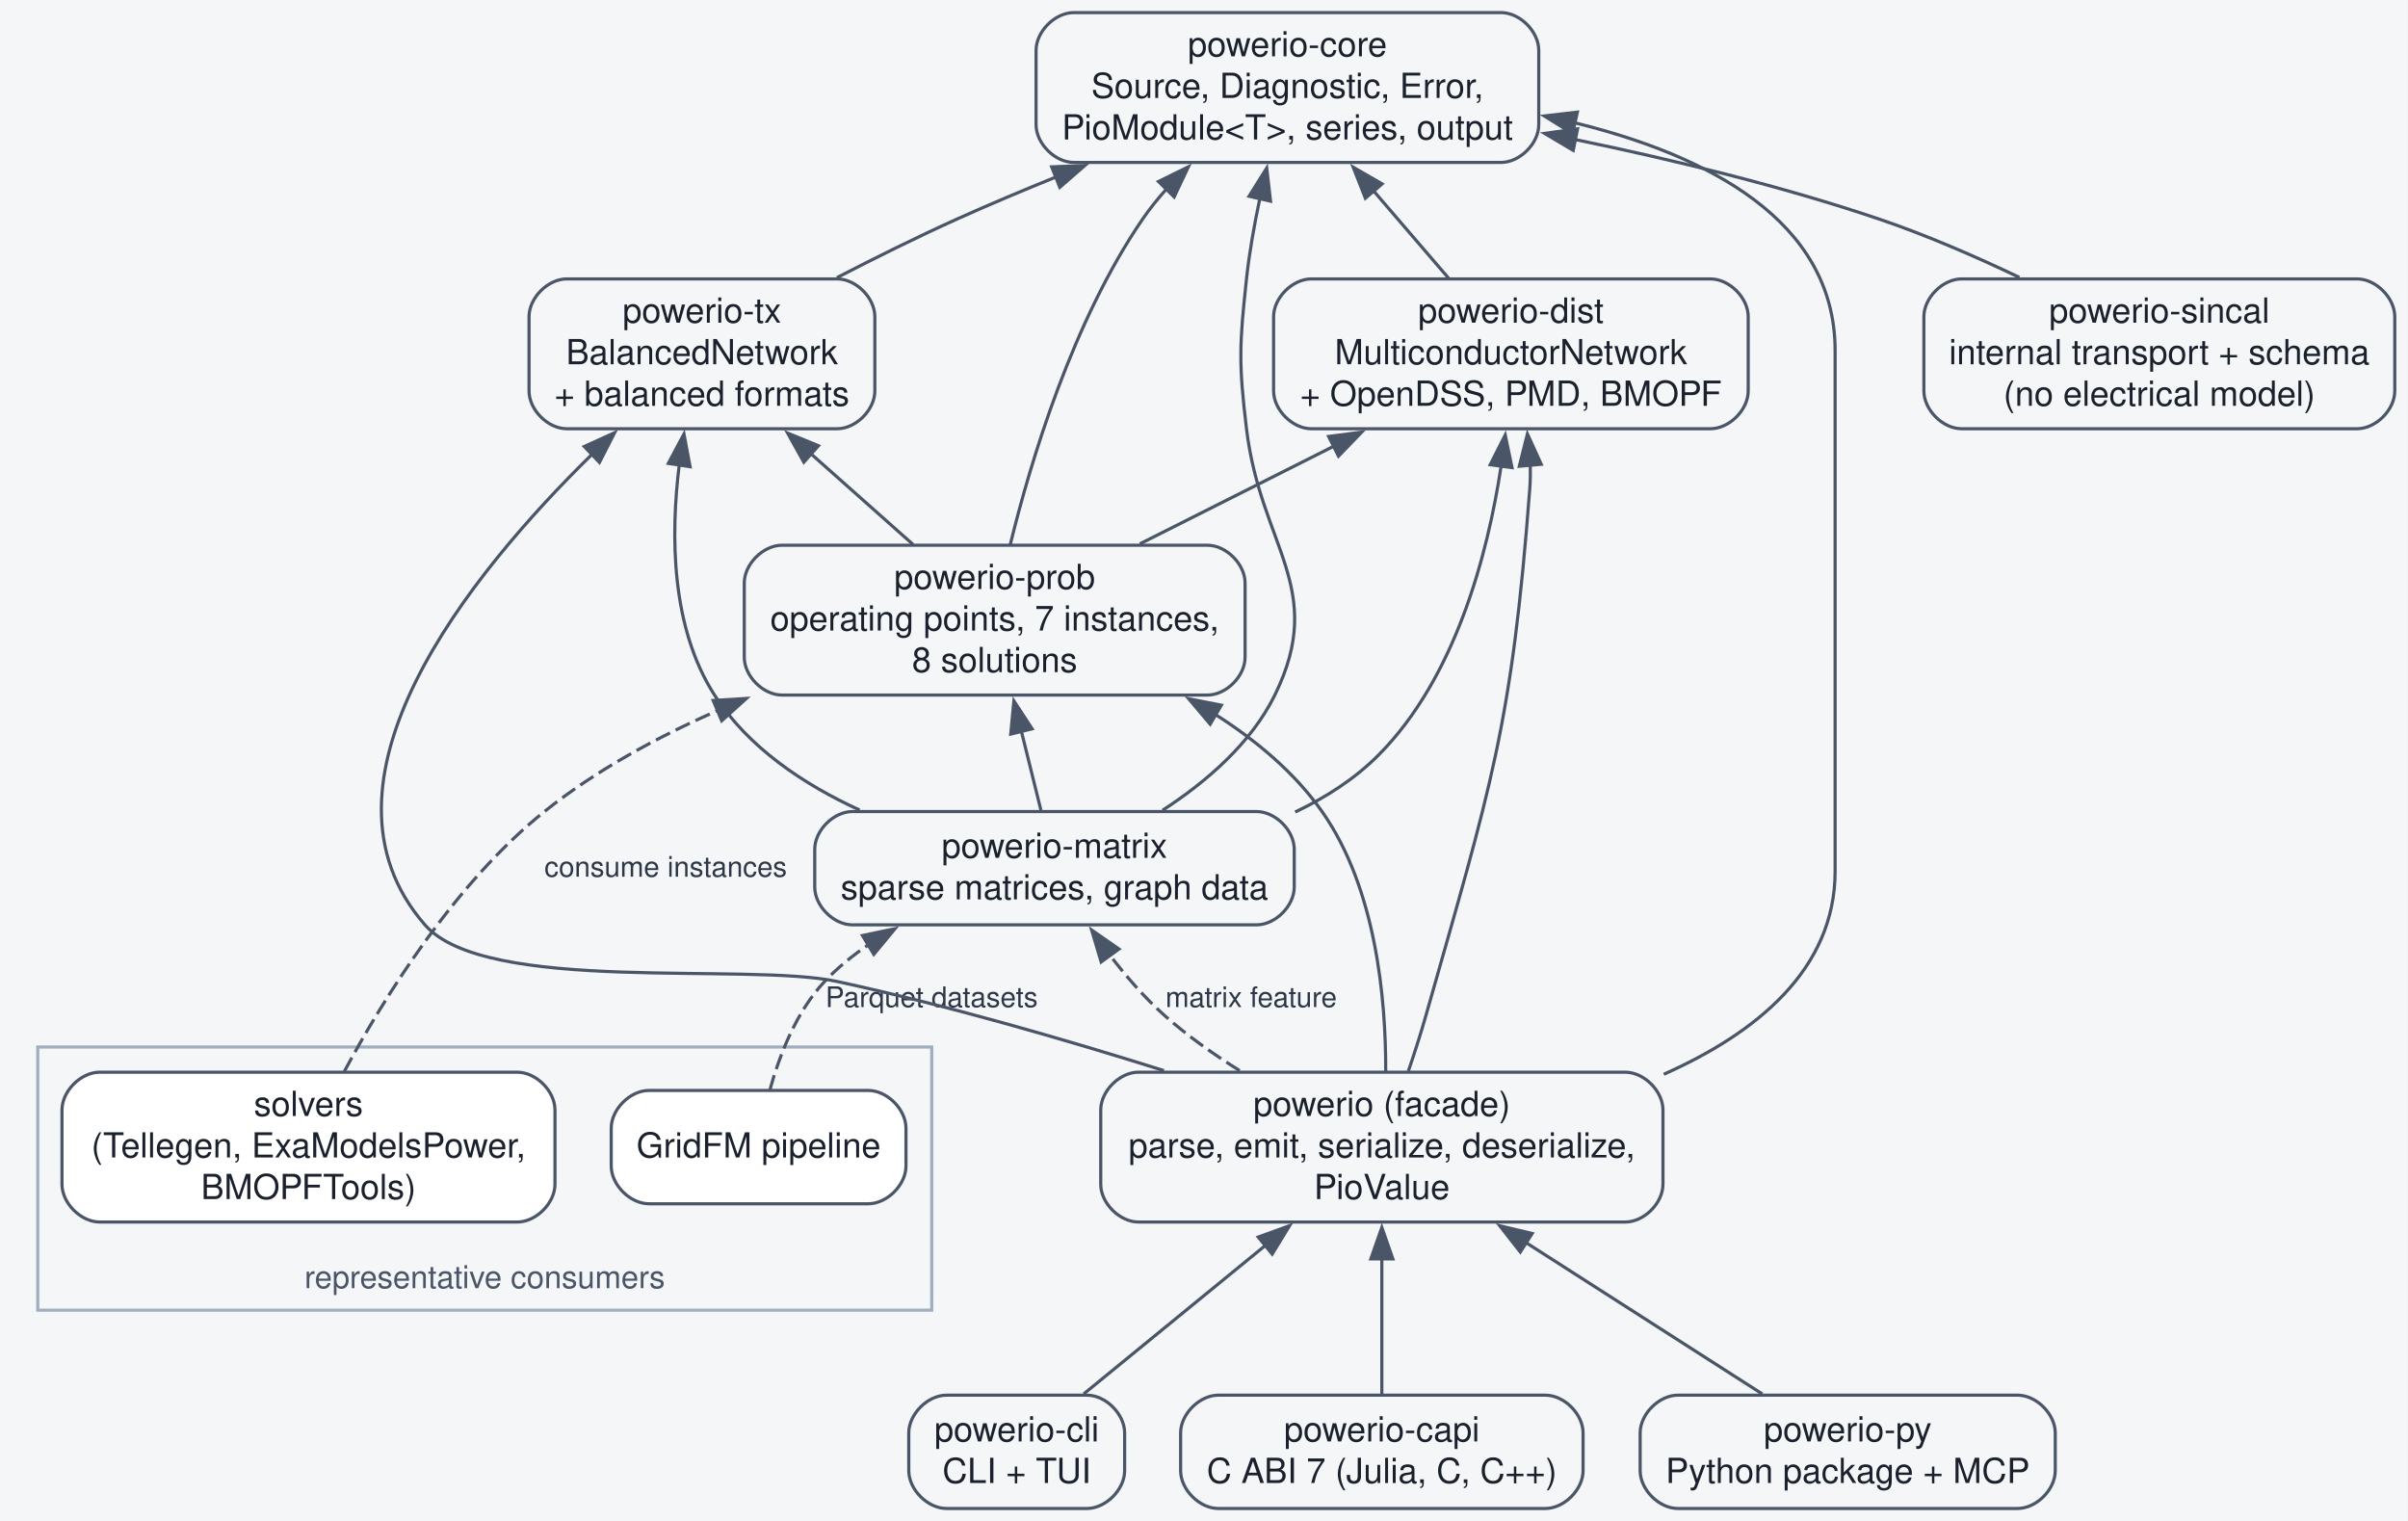
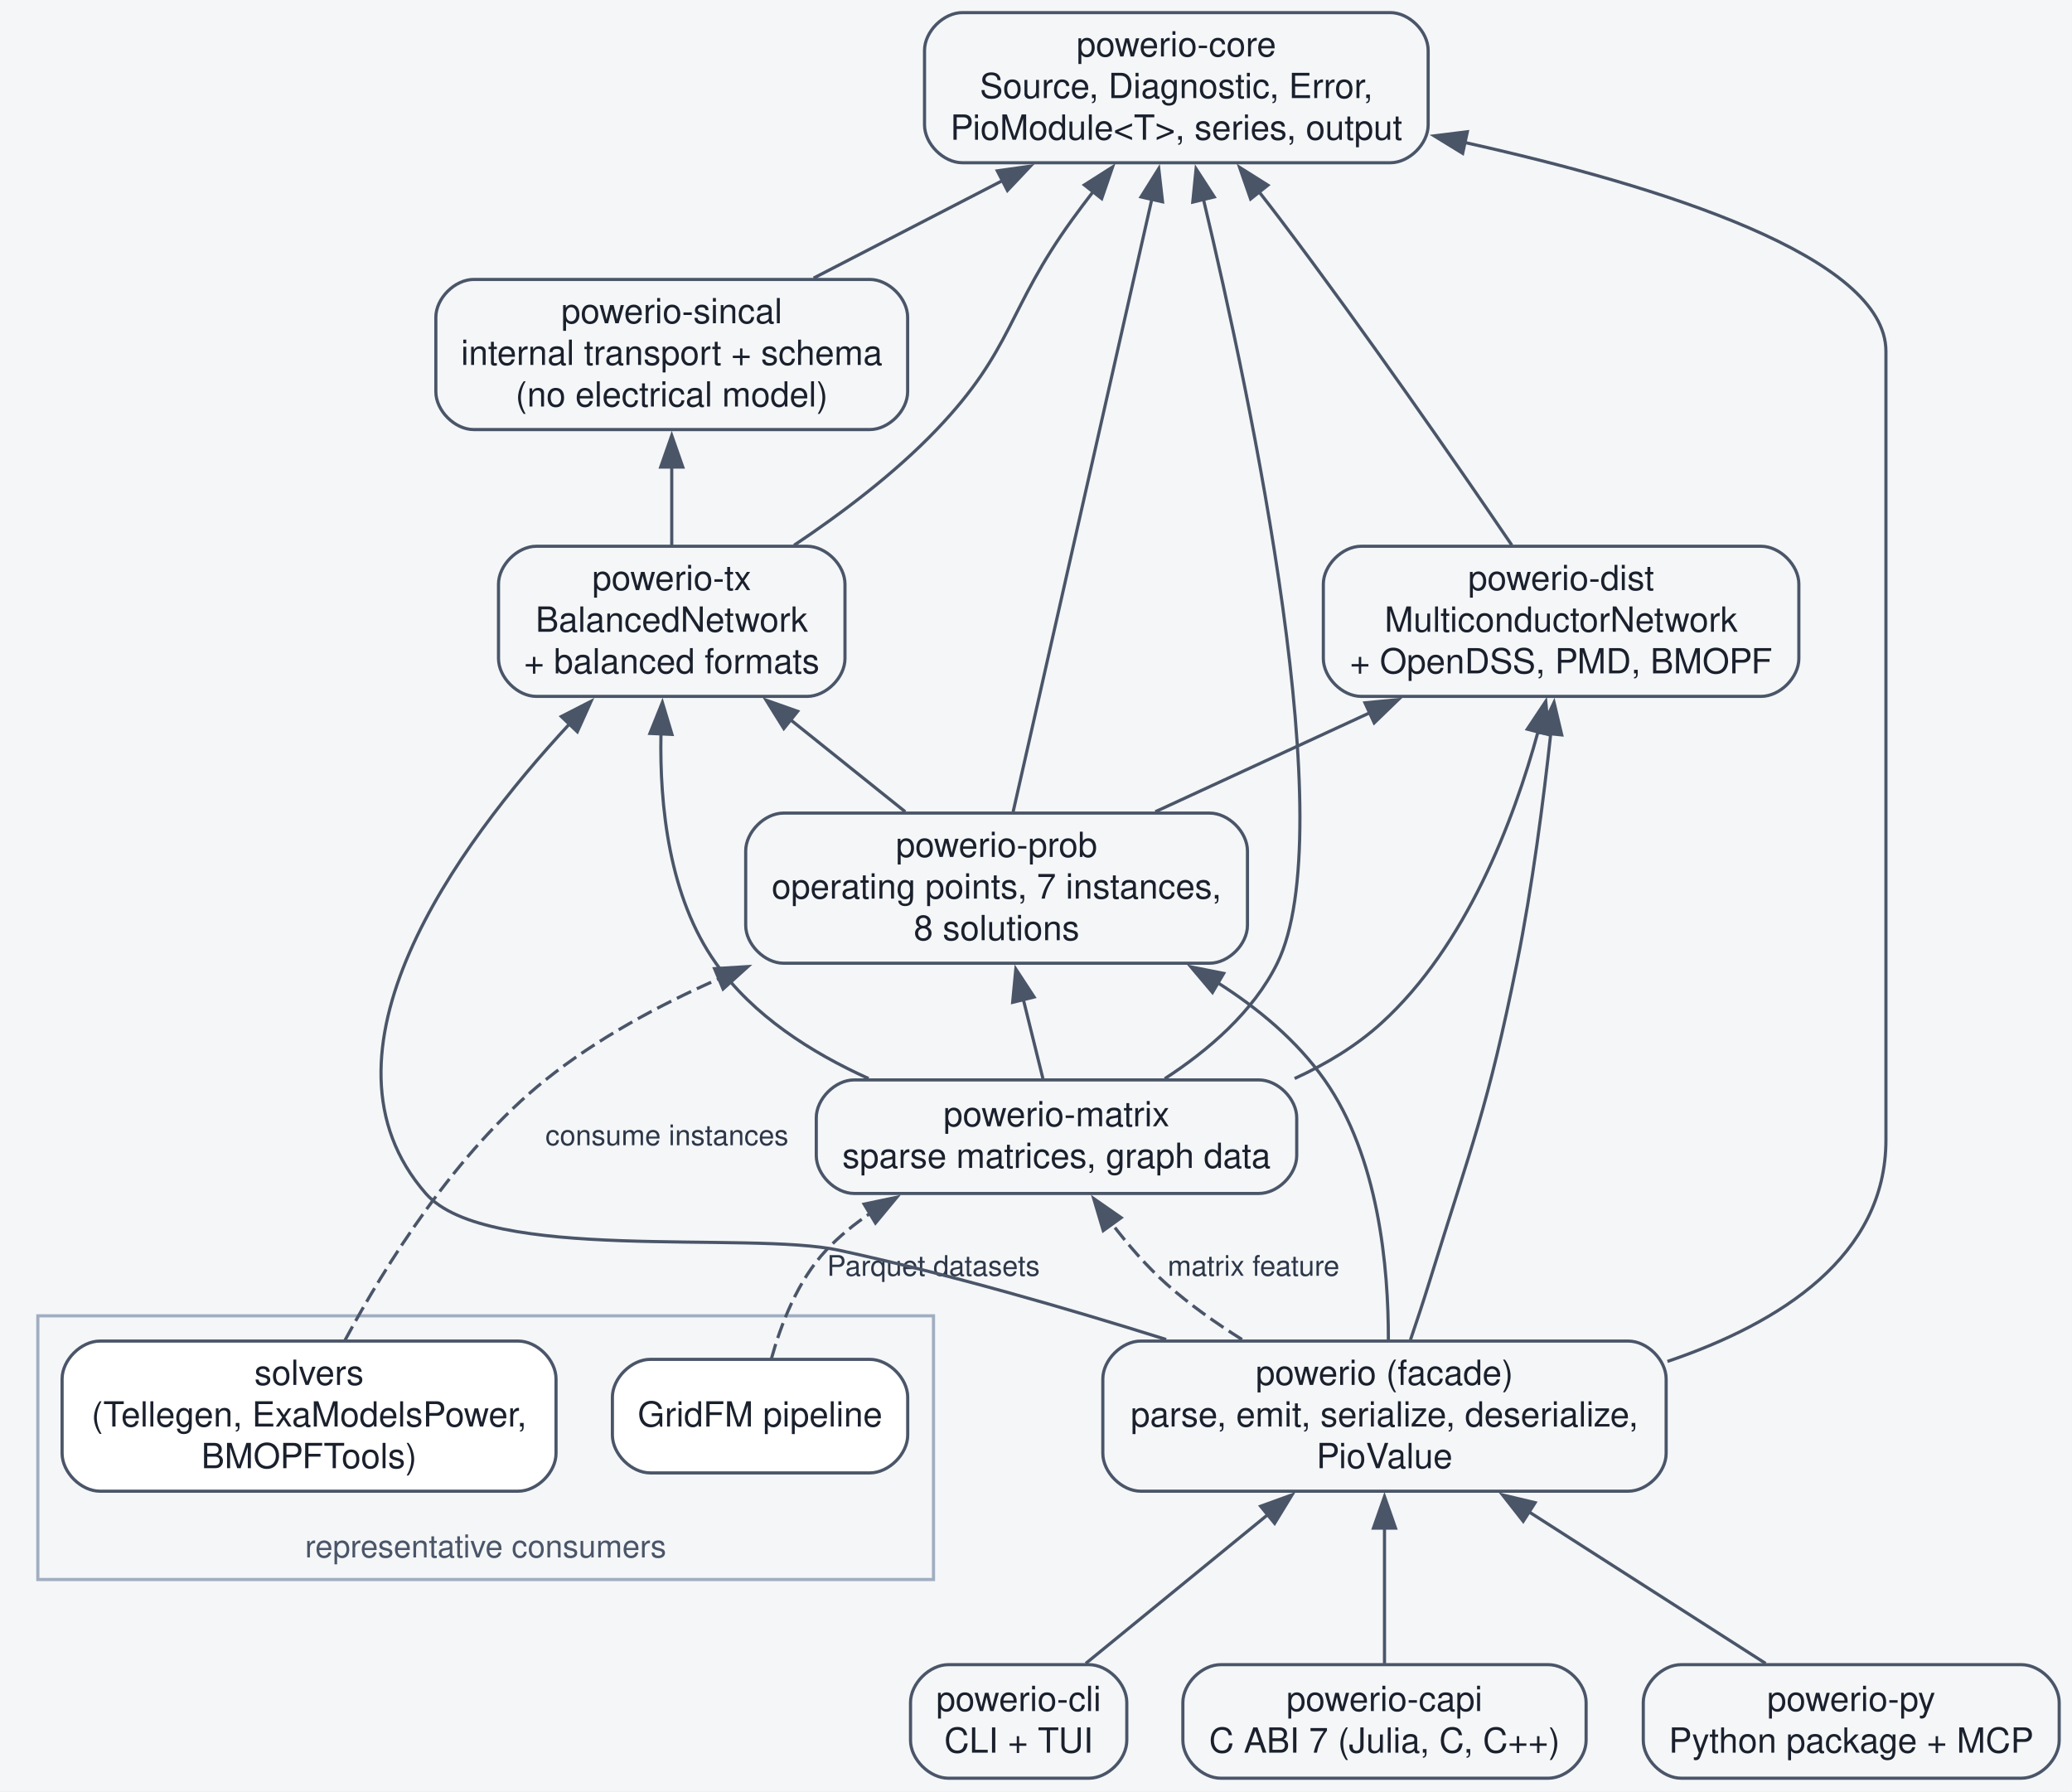
- <svg xmlns="http://www.w3.org/2000/svg" width="765pt" height="483pt" viewBox="0.00 0.00 765.00 483.00">
-   <g id="graph0" class="graph" transform="scale(1 1) rotate(0) translate(4 479.2)">
-     <polygon fill="#f4f6f8" stroke="none" points="-4,4 -4,-479.2 760.8,-479.2 760.8,4 -4,4" />
+ <svg xmlns="http://www.w3.org/2000/svg" width="657pt" height="568pt" viewBox="0.00 0.00 657.00 568.00">
+   <g id="graph0" class="graph" transform="scale(1 1) rotate(0) translate(4 563.8)">
+     <polygon fill="#f4f6f8" stroke="none" points="-4,4 -4,-563.8 652.94,-563.8 652.94,4 -4,4" />
    <g id="clust1" class="cluster">
      <polygon fill="#f4f6f8" stroke="#a0aec0" points="8,-63 8,-146.6 292,-146.6 292,-63 8,-63" />
      <text xml:space="preserve" text-anchor="middle" x="150" y="-70" font-family="Helvetica,sans-Serif" font-size="10.00" fill="#4a5568">representative consumers</text>
    </g>
    <g id="node1" class="node">
      <path fill="#ffffff" stroke="#4a5568" d="M160.31,-138.6C160.31,-138.6 27.69,-138.6 27.69,-138.6 21.69,-138.6 15.69,-132.6 15.69,-126.6 15.69,-126.6 15.69,-103 15.69,-103 15.69,-97 21.69,-91 27.69,-91 27.69,-91 160.31,-91 160.31,-91 166.31,-91 172.31,-97 172.31,-103 172.31,-103 172.31,-126.6 172.31,-126.6 172.31,-132.6 166.31,-138.6 160.31,-138.6" />
      <text xml:space="preserve" text-anchor="middle" x="94" y="-124.7" font-family="Helvetica,sans-Serif" font-size="11.00" fill="#1a202c">solvers</text>
      <text xml:space="preserve" text-anchor="middle" x="94" y="-111.5" font-family="Helvetica,sans-Serif" font-size="11.00" fill="#1a202c">(Tellegen, ExaModelsPower,</text>
      <text xml:space="preserve" text-anchor="middle" x="94" y="-98.3" font-family="Helvetica,sans-Serif" font-size="11.00" fill="#1a202c">BMOPFTools)</text>
    </g>
    <g id="node8" class="node">
      <path fill="#f4f6f8" stroke="#4a5568" d="M379.55,-306C379.55,-306 244.45,-306 244.45,-306 238.45,-306 232.45,-300 232.45,-294 232.45,-294 232.45,-270.4 232.45,-270.4 232.45,-264.4 238.45,-258.4 244.45,-258.4 244.45,-258.4 379.55,-258.4 379.55,-258.4 385.55,-258.4 391.55,-264.4 391.55,-270.4 391.55,-270.4 391.55,-294 391.55,-294 391.55,-300 385.55,-306 379.55,-306" />
      <text xml:space="preserve" text-anchor="middle" x="312" y="-292.1" font-family="Helvetica,sans-Serif" font-size="11.00" fill="#1a202c">powerio-prob</text>
      <text xml:space="preserve" text-anchor="middle" x="312" y="-278.9" font-family="Helvetica,sans-Serif" font-size="11.00" fill="#1a202c">operating points, 7 instances,</text>
      <text xml:space="preserve" text-anchor="middle" x="312" y="-265.7" font-family="Helvetica,sans-Serif" font-size="11.00" fill="#1a202c">8 solutions</text>
    </g>
-     <g id="edge19" class="edge">
+     <g id="edge20" class="edge">
      <path fill="none" stroke="#4a5568" stroke-dasharray="5,2" d="M105.39,-138.85C118.06,-162.4 140.52,-198.65 168.96,-221.4 185.26,-234.44 204.81,-245.07 224.15,-253.55" />
      <polygon fill="#4a5568" stroke="#4a5568" points="222.57,-256.68 233.14,-257.33 225.28,-250.23 222.57,-256.68" />
      <text xml:space="preserve" text-anchor="middle" x="207.48" y="-200.7" font-family="Helvetica,sans-Serif" font-size="9.00" fill="#2d3748">consume instances</text>
    </g>
    <g id="node2" class="node">
      <path fill="#ffffff" stroke="#4a5568" d="M271.82,-132.8C271.82,-132.8 202.18,-132.8 202.18,-132.8 196.18,-132.8 190.18,-126.8 190.18,-120.8 190.18,-120.8 190.18,-108.8 190.18,-108.8 190.18,-102.8 196.18,-96.8 202.18,-96.8 202.18,-96.8 271.82,-96.8 271.82,-96.8 277.82,-96.8 283.82,-102.8 283.82,-108.8 283.82,-108.8 283.82,-120.8 283.82,-120.8 283.82,-126.8 277.82,-132.8 271.82,-132.8" />
      <text xml:space="preserve" text-anchor="middle" x="237" y="-111.5" font-family="Helvetica,sans-Serif" font-size="11.00" fill="#1a202c">GridFM pipeline</text>
    </g>
    <g id="node7" class="node">
      <path fill="#f4f6f8" stroke="#4a5568" d="M395.17,-221.4C395.17,-221.4 266.83,-221.4 266.83,-221.4 260.83,-221.4 254.83,-215.4 254.83,-209.4 254.83,-209.4 254.83,-197.4 254.83,-197.4 254.83,-191.4 260.83,-185.4 266.83,-185.4 266.83,-185.4 395.17,-185.4 395.17,-185.4 401.17,-185.4 407.17,-191.4 407.17,-197.4 407.17,-197.4 407.17,-209.4 407.17,-209.4 407.17,-215.4 401.17,-221.4 395.17,-221.4" />
      <text xml:space="preserve" text-anchor="middle" x="331" y="-206.7" font-family="Helvetica,sans-Serif" font-size="11.00" fill="#1a202c">powerio-matrix</text>
      <text xml:space="preserve" text-anchor="middle" x="331" y="-193.5" font-family="Helvetica,sans-Serif" font-size="11.00" fill="#1a202c">sparse matrices, graph data</text>
    </g>
-     <g id="edge20" class="edge">
+     <g id="edge21" class="edge">
      <path fill="none" stroke="#4a5568" stroke-dasharray="5,2" d="M240.56,-132.87C243.59,-143.86 248.95,-157.82 257.96,-167.4 262.11,-171.82 266.94,-175.74 272.09,-179.21" />
      <polygon fill="#4a5568" stroke="#4a5568" points="269.99,-182.02 280.36,-184.19 273.6,-176.03 269.99,-182.02" />
      <text xml:space="preserve" text-anchor="middle" x="291.98" y="-159.3" font-family="Helvetica,sans-Serif" font-size="9.00" fill="#2d3748">Parquet datasets</text>
    </g>
    <g id="node3" class="node">
      <path fill="#f4f6f8" stroke="#4a5568" d="M341.29,-36C341.29,-36 296.71,-36 296.71,-36 290.71,-36 284.71,-30 284.71,-24 284.71,-24 284.71,-12 284.71,-12 284.71,-6 290.71,0 296.71,0 296.71,0 341.29,0 341.29,0 347.29,0 353.29,-6 353.29,-12 353.29,-12 353.29,-24 353.29,-24 353.29,-30 347.29,-36 341.29,-36" />
      <text xml:space="preserve" text-anchor="middle" x="319" y="-21.3" font-family="Helvetica,sans-Serif" font-size="11.00" fill="#1a202c">powerio-cli</text>
      <text xml:space="preserve" text-anchor="middle" x="319" y="-8.1" font-family="Helvetica,sans-Serif" font-size="11.00" fill="#1a202c">CLI + TUI</text>
    </g>
    <g id="node6" class="node">
      <path fill="#f4f6f8" stroke="#4a5568" d="M512.31,-138.6C512.31,-138.6 357.69,-138.6 357.69,-138.6 351.69,-138.6 345.69,-132.6 345.69,-126.6 345.69,-126.6 345.69,-103 345.69,-103 345.69,-97 351.69,-91 357.69,-91 357.69,-91 512.31,-91 512.31,-91 518.31,-91 524.31,-97 524.31,-103 524.31,-103 524.31,-126.6 524.31,-126.6 524.31,-132.6 518.31,-138.6 512.31,-138.6" />
      <text xml:space="preserve" text-anchor="middle" x="435" y="-124.7" font-family="Helvetica,sans-Serif" font-size="11.00" fill="#1a202c">powerio (facade)</text>
      <text xml:space="preserve" text-anchor="middle" x="435" y="-111.5" font-family="Helvetica,sans-Serif" font-size="11.00" fill="#1a202c">parse, emit, serialize, deserialize,</text>
      <text xml:space="preserve" text-anchor="middle" x="435" y="-98.3" font-family="Helvetica,sans-Serif" font-size="11.00" fill="#1a202c">PioValue</text>
    </g>
-     <g id="edge16" class="edge">
+     <g id="edge17" class="edge">
      <path fill="none" stroke="#4a5568" d="M340.28,-36.39C356.42,-49.59 379.03,-68.06 398.1,-83.65" />
      <polygon fill="#4a5568" stroke="#4a5568" points="395.73,-86.23 405.69,-89.84 400.16,-80.81 395.73,-86.23" />
    </g>
    <g id="node4" class="node">
      <path fill="#f4f6f8" stroke="#4a5568" d="M486.93,-36C486.93,-36 383.07,-36 383.07,-36 377.07,-36 371.07,-30 371.07,-24 371.07,-24 371.07,-12 371.07,-12 371.07,-6 377.07,0 383.07,0 383.07,0 486.93,0 486.93,0 492.93,0 498.93,-6 498.93,-12 498.93,-12 498.93,-24 498.93,-24 498.93,-30 492.93,-36 486.93,-36" />
      <text xml:space="preserve" text-anchor="middle" x="435" y="-21.3" font-family="Helvetica,sans-Serif" font-size="11.00" fill="#1a202c">powerio-capi</text>
      <text xml:space="preserve" text-anchor="middle" x="435" y="-8.1" font-family="Helvetica,sans-Serif" font-size="11.00" fill="#1a202c">C ABI 7 (Julia, C, C++)</text>
    </g>
-     <g id="edge17" class="edge">
+     <g id="edge18" class="edge">
      <path fill="none" stroke="#4a5568" d="M435,-36.39C435,-48.45 435,-64.92 435,-79.57" />
      <polygon fill="#4a5568" stroke="#4a5568" points="431.5,-79.29 435,-89.29 438.5,-79.29 431.5,-79.29" />
    </g>
    <g id="node5" class="node">
      <path fill="#f4f6f8" stroke="#4a5568" d="M636.94,-36C636.94,-36 529.06,-36 529.06,-36 523.06,-36 517.06,-30 517.06,-24 517.06,-24 517.06,-12 517.06,-12 517.06,-6 523.06,0 529.06,0 529.06,0 636.94,0 636.94,0 642.94,0 648.94,-6 648.94,-12 648.94,-12 648.94,-24 648.94,-24 648.94,-30 642.94,-36 636.94,-36" />
      <text xml:space="preserve" text-anchor="middle" x="583" y="-21.3" font-family="Helvetica,sans-Serif" font-size="11.00" fill="#1a202c">powerio-py</text>
      <text xml:space="preserve" text-anchor="middle" x="583" y="-8.1" font-family="Helvetica,sans-Serif" font-size="11.00" fill="#1a202c">Python package + MCP</text>
    </g>
-     <g id="edge18" class="edge">
+     <g id="edge19" class="edge">
      <path fill="none" stroke="#4a5568" d="M555.85,-36.39C534.86,-49.84 505.31,-68.76 480.69,-84.53" />
      <polygon fill="#4a5568" stroke="#4a5568" points="478.99,-81.47 472.45,-89.81 482.76,-87.36 478.99,-81.47" />
    </g>
-     <g id="edge15" class="edge">
+     <g id="edge16" class="edge">
      <path fill="none" stroke="#4a5568" stroke-dasharray="5,2" d="M389.82,-139.1C381.49,-144.32 373.16,-150.22 365.98,-156.6 359.6,-162.26 353.59,-169.23 348.42,-176.01" />
      <polygon fill="#4a5568" stroke="#4a5568" points="345.83,-173.62 342.8,-183.77 351.5,-177.72 345.83,-173.62" />
      <text xml:space="preserve" text-anchor="middle" x="393.49" y="-159.3" font-family="Helvetica,sans-Serif" font-size="9.00" fill="#2d3748">matrix feature</text>
    </g>
-     <g id="edge14" class="edge">
+     <g id="edge15" class="edge">
      <path fill="none" stroke="#4a5568" d="M436.23,-138.93C436.29,-161.87 433.16,-197.03 416,-221.4 407.22,-233.87 394.95,-244.1 381.91,-252.35" />
      <polygon fill="#4a5568" stroke="#4a5568" points="380.46,-249.14 373.62,-257.24 384.01,-255.17 380.46,-249.14" />
    </g>
    <g id="node9" class="node">
-       <path fill="#f4f6f8" stroke="#4a5568" d="M261.93,-390.6C261.93,-390.6 176.07,-390.6 176.07,-390.6 170.07,-390.6 164.07,-384.6 164.07,-378.6 164.07,-378.6 164.07,-355 164.07,-355 164.07,-349 170.07,-343 176.07,-343 176.07,-343 261.93,-343 261.93,-343 267.93,-343 273.93,-349 273.93,-355 273.93,-355 273.93,-378.6 273.93,-378.6 273.93,-384.6 267.93,-390.6 261.93,-390.6" />
-       <text xml:space="preserve" text-anchor="middle" x="219" y="-376.7" font-family="Helvetica,sans-Serif" font-size="11.00" fill="#1a202c">powerio-tx</text>
-       <text xml:space="preserve" text-anchor="middle" x="219" y="-363.5" font-family="Helvetica,sans-Serif" font-size="11.00" fill="#1a202c">BalancedNetwork</text>
-       <text xml:space="preserve" text-anchor="middle" x="219" y="-350.3" font-family="Helvetica,sans-Serif" font-size="11.00" fill="#1a202c">+ balanced formats</text>
+       <path fill="#f4f6f8" stroke="#4a5568" d="M251.93,-390.6C251.93,-390.6 166.07,-390.6 166.07,-390.6 160.07,-390.6 154.07,-384.6 154.07,-378.6 154.07,-378.6 154.07,-355 154.07,-355 154.07,-349 160.07,-343 166.07,-343 166.07,-343 251.93,-343 251.93,-343 257.93,-343 263.93,-349 263.93,-355 263.93,-355 263.93,-378.6 263.93,-378.6 263.93,-384.6 257.93,-390.6 251.93,-390.6" />
+       <text xml:space="preserve" text-anchor="middle" x="209" y="-376.7" font-family="Helvetica,sans-Serif" font-size="11.00" fill="#1a202c">powerio-tx</text>
+       <text xml:space="preserve" text-anchor="middle" x="209" y="-363.5" font-family="Helvetica,sans-Serif" font-size="11.00" fill="#1a202c">BalancedNetwork</text>
+       <text xml:space="preserve" text-anchor="middle" x="209" y="-350.3" font-family="Helvetica,sans-Serif" font-size="11.00" fill="#1a202c">+ balanced formats</text>
+     </g>
+     <g id="edge13" class="edge">
+       <path fill="none" stroke="#4a5568" d="M365.77,-139.1C334.38,-148.97 296.61,-159.91 262,-167.4 233.28,-173.62 150.31,-163.25 131,-185.4 92.53,-229.51 140.63,-295.5 176.56,-334.25" />
+       <polygon fill="#4a5568" stroke="#4a5568" points="173.99,-336.62 183.42,-341.45 179.06,-331.79 173.99,-336.62" />
+     </g>
+     <g id="node10" class="node">
+       <path fill="#f4f6f8" stroke="#4a5568" d="M554.39,-390.6C554.39,-390.6 427.61,-390.6 427.61,-390.6 421.61,-390.6 415.61,-384.6 415.61,-378.6 415.61,-378.6 415.61,-355 415.61,-355 415.61,-349 421.61,-343 427.61,-343 427.61,-343 554.39,-343 554.39,-343 560.39,-343 566.39,-349 566.39,-355 566.39,-355 566.39,-378.6 566.39,-378.6 566.39,-384.6 560.39,-390.6 554.39,-390.6" />
+       <text xml:space="preserve" text-anchor="middle" x="491" y="-376.7" font-family="Helvetica,sans-Serif" font-size="11.00" fill="#1a202c">powerio-dist</text>
+       <text xml:space="preserve" text-anchor="middle" x="491" y="-363.5" font-family="Helvetica,sans-Serif" font-size="11.00" fill="#1a202c">MulticonductorNetwork</text>
+       <text xml:space="preserve" text-anchor="middle" x="491" y="-350.3" font-family="Helvetica,sans-Serif" font-size="11.00" fill="#1a202c">+ OpenDSS, PMD, BMOPF</text>
+     </g>
+     <g id="edge14" class="edge">
+       <path fill="none" stroke="#4a5568" d="M443.25,-139.02C445.2,-144.74 447.23,-150.88 449,-156.6 462.84,-201.44 467.72,-212.4 477,-258.4 481.87,-282.55 485.42,-310.11 487.73,-331.27" />
+       <polygon fill="#4a5568" stroke="#4a5568" points="484.24,-331.51 488.76,-341.1 491.2,-330.79 484.24,-331.51" />
+     </g>
+     <g id="node11" class="node">
+       <path fill="#f4f6f8" stroke="#4a5568" d="M436.85,-559.8C436.85,-559.8 301.15,-559.8 301.15,-559.8 295.15,-559.8 289.15,-553.8 289.15,-547.8 289.15,-547.8 289.15,-524.2 289.15,-524.2 289.15,-518.2 295.15,-512.2 301.15,-512.2 301.15,-512.2 436.85,-512.2 436.85,-512.2 442.85,-512.2 448.85,-518.2 448.85,-524.2 448.85,-524.2 448.85,-547.8 448.85,-547.8 448.85,-553.8 442.85,-559.8 436.85,-559.8" />
+       <text xml:space="preserve" text-anchor="middle" x="369" y="-545.9" font-family="Helvetica,sans-Serif" font-size="11.00" fill="#1a202c">powerio-core</text>
+       <text xml:space="preserve" text-anchor="middle" x="369" y="-532.7" font-family="Helvetica,sans-Serif" font-size="11.00" fill="#1a202c">Source, Diagnostic, Error,</text>
+       <text xml:space="preserve" text-anchor="middle" x="369" y="-519.5" font-family="Helvetica,sans-Serif" font-size="11.00" fill="#1a202c">PioModule&lt;T&gt;, series, output</text>
    </g>
    <g id="edge12" class="edge">
-       <path fill="none" stroke="#4a5568" d="M365.77,-139.1C334.38,-148.97 296.61,-159.91 262,-167.4 233.28,-173.62 150.31,-163.25 131,-185.4 91.55,-230.64 145.03,-296.67 184.24,-335.03" />
-       <polygon fill="#4a5568" stroke="#4a5568" points="181.61,-337.36 191.26,-341.74 186.44,-332.3 181.61,-337.36" />
-     </g>
-     <g id="node10" class="node">
-       <path fill="#f4f6f8" stroke="#4a5568" d="M539.39,-390.6C539.39,-390.6 412.61,-390.6 412.61,-390.6 406.61,-390.6 400.61,-384.6 400.61,-378.6 400.61,-378.6 400.61,-355 400.61,-355 400.61,-349 406.61,-343 412.61,-343 412.61,-343 539.39,-343 539.39,-343 545.39,-343 551.39,-349 551.39,-355 551.39,-355 551.39,-378.6 551.39,-378.6 551.39,-384.6 545.39,-390.6 539.39,-390.6" />
-       <text xml:space="preserve" text-anchor="middle" x="476" y="-376.7" font-family="Helvetica,sans-Serif" font-size="11.00" fill="#1a202c">powerio-dist</text>
-       <text xml:space="preserve" text-anchor="middle" x="476" y="-363.5" font-family="Helvetica,sans-Serif" font-size="11.00" fill="#1a202c">MulticonductorNetwork</text>
-       <text xml:space="preserve" text-anchor="middle" x="476" y="-350.3" font-family="Helvetica,sans-Serif" font-size="11.00" fill="#1a202c">+ OpenDSS, PMD, BMOPF</text>
-     </g>
-     <g id="edge13" class="edge">
-       <path fill="none" stroke="#4a5568" d="M443.43,-138.96C445.39,-144.69 447.37,-150.84 449,-156.6 469.69,-229.55 476.27,-248.38 482,-324 482.19,-326.49 482.22,-329.07 482.13,-331.65" />
-       <polygon fill="#4a5568" stroke="#4a5568" points="478.67,-331.08 481.25,-341.36 485.64,-331.71 478.67,-331.08" />
-     </g>
-     <g id="node11" class="node">
-       <path fill="#f4f6f8" stroke="#4a5568" d="M472.85,-475.2C472.85,-475.2 337.15,-475.2 337.15,-475.2 331.15,-475.2 325.15,-469.2 325.15,-463.2 325.15,-463.2 325.15,-439.6 325.15,-439.6 325.15,-433.6 331.15,-427.6 337.15,-427.6 337.15,-427.6 472.85,-427.6 472.85,-427.6 478.85,-427.6 484.85,-433.6 484.85,-439.6 484.85,-439.6 484.85,-463.2 484.85,-463.2 484.85,-469.2 478.85,-475.2 472.85,-475.2" />
-       <text xml:space="preserve" text-anchor="middle" x="405" y="-461.3" font-family="Helvetica,sans-Serif" font-size="11.00" fill="#1a202c">powerio-core</text>
-       <text xml:space="preserve" text-anchor="middle" x="405" y="-448.1" font-family="Helvetica,sans-Serif" font-size="11.00" fill="#1a202c">Source, Diagnostic, Error,</text>
-       <text xml:space="preserve" text-anchor="middle" x="405" y="-434.9" font-family="Helvetica,sans-Serif" font-size="11.00" fill="#1a202c">PioModule&lt;T&gt;, series, output</text>
+       <path fill="none" stroke="#4a5568" d="M524.72,-132.14C560.79,-144.37 594,-165.62 594,-202.4 594,-202.4 594,-202.4 594,-452.4 594,-482.38 522.71,-504.78 460.39,-518.64" />
+       <polygon fill="#4a5568" stroke="#4a5568" points="459.79,-515.18 450.76,-520.72 461.27,-522.03 459.79,-515.18" />
    </g>
    <g id="edge11" class="edge">
-       <path fill="none" stroke="#4a5568" d="M524.56,-137.94C553.84,-150.94 579,-171.19 579,-202.4 579,-202.4 579,-202.4 579,-367.8 579,-409.25 538.2,-429.93 496.12,-440.23" />
-       <polygon fill="#4a5568" stroke="#4a5568" points="495.6,-436.76 486.6,-442.36 497.12,-443.59 495.6,-436.76" />
-     </g>
-     <g id="edge10" class="edge">
      <path fill="none" stroke="#4a5568" d="M326.69,-221.83C324.85,-229.27 322.63,-238.24 320.48,-246.92" />
      <polygon fill="#4a5568" stroke="#4a5568" points="317.1,-246 318.1,-256.55 323.9,-247.68 317.1,-246" />
    </g>
+     <g id="edge9" class="edge">
+       <path fill="none" stroke="#4a5568" d="M271.41,-221.84C253.15,-230.07 234.79,-241.83 223,-258.4 208.12,-279.31 205.13,-308.45 205.58,-331.1" />
+       <polygon fill="#4a5568" stroke="#4a5568" points="202.08,-331.26 206.03,-341.09 209.07,-330.94 202.08,-331.26" />
+     </g>
+     <g id="edge10" class="edge">
+       <path fill="none" stroke="#4a5568" d="M406.51,-221.85C416.5,-226.41 426.03,-232.16 434,-239.4 460.94,-263.87 475.94,-303.51 483.71,-331.88" />
+       <polygon fill="#4a5568" stroke="#4a5568" points="480.28,-332.61 486.14,-341.43 487.06,-330.87 480.28,-332.61" />
+     </g>
    <g id="edge8" class="edge">
-       <path fill="none" stroke="#4a5568" d="M269.09,-221.87C251.25,-230.03 233.73,-241.75 223,-258.4 209.15,-279.91 208.99,-309.18 211.82,-331.74" />
-       <polygon fill="#4a5568" stroke="#4a5568" points="208.32,-331.99 213.29,-341.34 215.24,-330.93 208.32,-331.99" />
+       <path fill="none" stroke="#4a5568" d="M365.33,-221.79C379.07,-230.71 393.42,-242.97 401,-258.4 421.58,-300.26 392.94,-436.2 377.6,-500.58" />
+       <polygon fill="#4a5568" stroke="#4a5568" points="374.21,-499.72 375.26,-510.26 381.01,-501.37 374.21,-499.72" />
    </g>
-     <g id="edge9" class="edge">
-       <path fill="none" stroke="#4a5568" d="M407.46,-221.24C417.26,-225.9 426.48,-231.83 434,-239.4 458.38,-263.95 468.61,-302.98 472.9,-331.18" />
-       <polygon fill="#4a5568" stroke="#4a5568" points="469.42,-331.57 474.2,-341.03 476.36,-330.65 469.42,-331.57" />
+     <g id="edge6" class="edge">
+       <path fill="none" stroke="#4a5568" d="M283.03,-306.43C271.75,-315.48 258.67,-325.97 246.67,-335.59" />
+       <polygon fill="#4a5568" stroke="#4a5568" points="244.54,-332.81 238.93,-341.8 248.92,-338.27 244.54,-332.81" />
    </g>
    <g id="edge7" class="edge">
-       <path fill="none" stroke="#4a5568" d="M365.33,-221.79C379.07,-230.71 393.42,-242.97 401,-258.4 417.68,-292.33 396.5,-305.46 392,-343 389.48,-364.01 389.74,-369.57 392,-390.6 392.89,-398.93 394.47,-407.8 396.23,-416.09" />
-       <polygon fill="#4a5568" stroke="#4a5568" points="392.81,-416.85 398.43,-425.83 399.64,-415.3 392.81,-416.85" />
+       <path fill="none" stroke="#4a5568" d="M362.34,-306.43C383.49,-316.19 408.29,-327.63 430.43,-337.85" />
+       <polygon fill="#4a5568" stroke="#4a5568" points="428.81,-340.96 439.36,-341.97 431.74,-334.6 428.81,-340.96" />
    </g>
    <g id="edge5" class="edge">
-       <path fill="none" stroke="#4a5568" d="M286.09,-306.21C276,-315.17 264.29,-325.58 253.5,-335.16" />
-       <polygon fill="#4a5568" stroke="#4a5568" points="251.37,-332.37 246.22,-341.62 256.02,-337.6 251.37,-332.37" />
+       <path fill="none" stroke="#4a5568" d="M317.26,-306.44C327.36,-351.03 349.49,-448.8 361.27,-500.84" />
+       <polygon fill="#4a5568" stroke="#4a5568" points="357.8,-501.36 363.42,-510.34 364.62,-499.82 357.8,-501.36" />
    </g>
-     <g id="edge6" class="edge">
-       <path fill="none" stroke="#4a5568" d="M358.12,-306.43C377.24,-316.06 399.6,-327.32 419.68,-337.43" />
-       <polygon fill="#4a5568" stroke="#4a5568" points="418.09,-340.55 428.59,-341.92 421.23,-334.3 418.09,-340.55" />
+     <g id="edge1" class="edge">
+       <path fill="none" stroke="#4a5568" d="M247.79,-390.92C262.92,-401.03 279.77,-413.75 293,-427.6 317.34,-453.07 315.34,-465.66 336,-494.2 338.14,-497.15 340.41,-500.18 342.73,-503.18" />
+       <polygon fill="#4a5568" stroke="#4a5568" points="339.84,-505.16 348.78,-510.85 345.33,-500.83 339.84,-505.16" />
+     </g>
+     <g id="node12" class="node">
+       <path fill="#f4f6f8" stroke="#4a5568" d="M271.8,-475.2C271.8,-475.2 146.2,-475.2 146.2,-475.2 140.2,-475.2 134.2,-469.2 134.2,-463.2 134.2,-463.2 134.2,-439.6 134.2,-439.6 134.2,-433.6 140.2,-427.6 146.2,-427.6 146.2,-427.6 271.8,-427.6 271.8,-427.6 277.8,-427.6 283.8,-433.6 283.8,-439.6 283.8,-439.6 283.8,-463.2 283.8,-463.2 283.8,-469.2 277.8,-475.2 271.8,-475.2" />
+       <text xml:space="preserve" text-anchor="middle" x="209" y="-461.3" font-family="Helvetica,sans-Serif" font-size="11.00" fill="#1a202c">powerio-sincal</text>
+       <text xml:space="preserve" text-anchor="middle" x="209" y="-448.1" font-family="Helvetica,sans-Serif" font-size="11.00" fill="#1a202c">internal transport + schema</text>
+       <text xml:space="preserve" text-anchor="middle" x="209" y="-434.9" font-family="Helvetica,sans-Serif" font-size="11.00" fill="#1a202c">(no electrical model)</text>
+     </g>
+     <g id="edge2" class="edge">
+       <path fill="none" stroke="#4a5568" d="M209,-390.81C209,-398.53 209,-407.32 209,-415.74" />
+       <polygon fill="#4a5568" stroke="#4a5568" points="205.5,-415.71 209,-425.71 212.5,-415.71 205.5,-415.71" />
+     </g>
+     <g id="edge3" class="edge">
+       <path fill="none" stroke="#4a5568" d="M475.37,-390.96C457.94,-416.57 428.69,-458.86 402,-494.2 399.8,-497.11 397.49,-500.1 395.14,-503.09" />
+       <polygon fill="#4a5568" stroke="#4a5568" points="392.55,-500.72 389.06,-510.73 398.03,-505.08 392.55,-500.72" />
    </g>
    <g id="edge4" class="edge">
-       <path fill="none" stroke="#4a5568" d="M316.96,-306.24C323.48,-332.86 336.77,-377.15 359,-409.6 361.24,-412.87 363.8,-416.05 366.53,-419.1" />
-       <polygon fill="#4a5568" stroke="#4a5568" points="364.03,-421.54 373.54,-426.21 369.02,-416.63 364.03,-421.54" />
-     </g>
-     <g id="edge1" class="edge">
-       <path fill="none" stroke="#4a5568" d="M261.88,-391C274.07,-397.3 287.45,-403.94 300,-409.6 310.1,-414.15 320.86,-418.68 331.51,-422.99" />
-       <polygon fill="#4a5568" stroke="#4a5568" points="330.1,-426.19 340.68,-426.64 332.69,-419.69 330.1,-426.19" />
-     </g>
-     <g id="edge2" class="edge">
-       <path fill="none" stroke="#4a5568" d="M456.22,-390.81C448.82,-399.42 440.28,-409.36 432.32,-418.62" />
-       <polygon fill="#4a5568" stroke="#4a5568" points="429.77,-416.22 425.9,-426.08 435.08,-420.78 429.77,-416.22" />
-     </g>
-     <g id="node12" class="node">
-       <path fill="#f4f6f8" stroke="#4a5568" d="M744.8,-390.6C744.8,-390.6 619.2,-390.6 619.2,-390.6 613.2,-390.6 607.2,-384.6 607.2,-378.6 607.2,-378.6 607.2,-355 607.2,-355 607.2,-349 613.2,-343 619.2,-343 619.2,-343 744.8,-343 744.8,-343 750.8,-343 756.8,-349 756.8,-355 756.8,-355 756.8,-378.6 756.8,-378.6 756.8,-384.6 750.8,-390.6 744.8,-390.6" />
-       <text xml:space="preserve" text-anchor="middle" x="682" y="-376.7" font-family="Helvetica,sans-Serif" font-size="11.00" fill="#1a202c">powerio-sincal</text>
-       <text xml:space="preserve" text-anchor="middle" x="682" y="-363.5" font-family="Helvetica,sans-Serif" font-size="11.00" fill="#1a202c">internal transport + schema</text>
-       <text xml:space="preserve" text-anchor="middle" x="682" y="-350.3" font-family="Helvetica,sans-Serif" font-size="11.00" fill="#1a202c">(no electrical model)</text>
-     </g>
-     <g id="edge3" class="edge">
-       <path fill="none" stroke="#4a5568" d="M637.54,-391.08C623.55,-397.75 607.88,-404.56 593,-409.6 562.15,-420.04 527.52,-428.45 496.47,-434.86" />
-       <polygon fill="#4a5568" stroke="#4a5568" points="495.8,-431.42 486.69,-436.83 497.18,-438.28 495.8,-431.42" />
+       <path fill="none" stroke="#4a5568" d="M253.99,-475.63C272.65,-485.26 294.47,-496.52 314.05,-506.63" />
+       <polygon fill="#4a5568" stroke="#4a5568" points="312.23,-509.63 322.72,-511.11 315.44,-503.41 312.23,-509.63" />
    </g>
  </g>
</svg>
